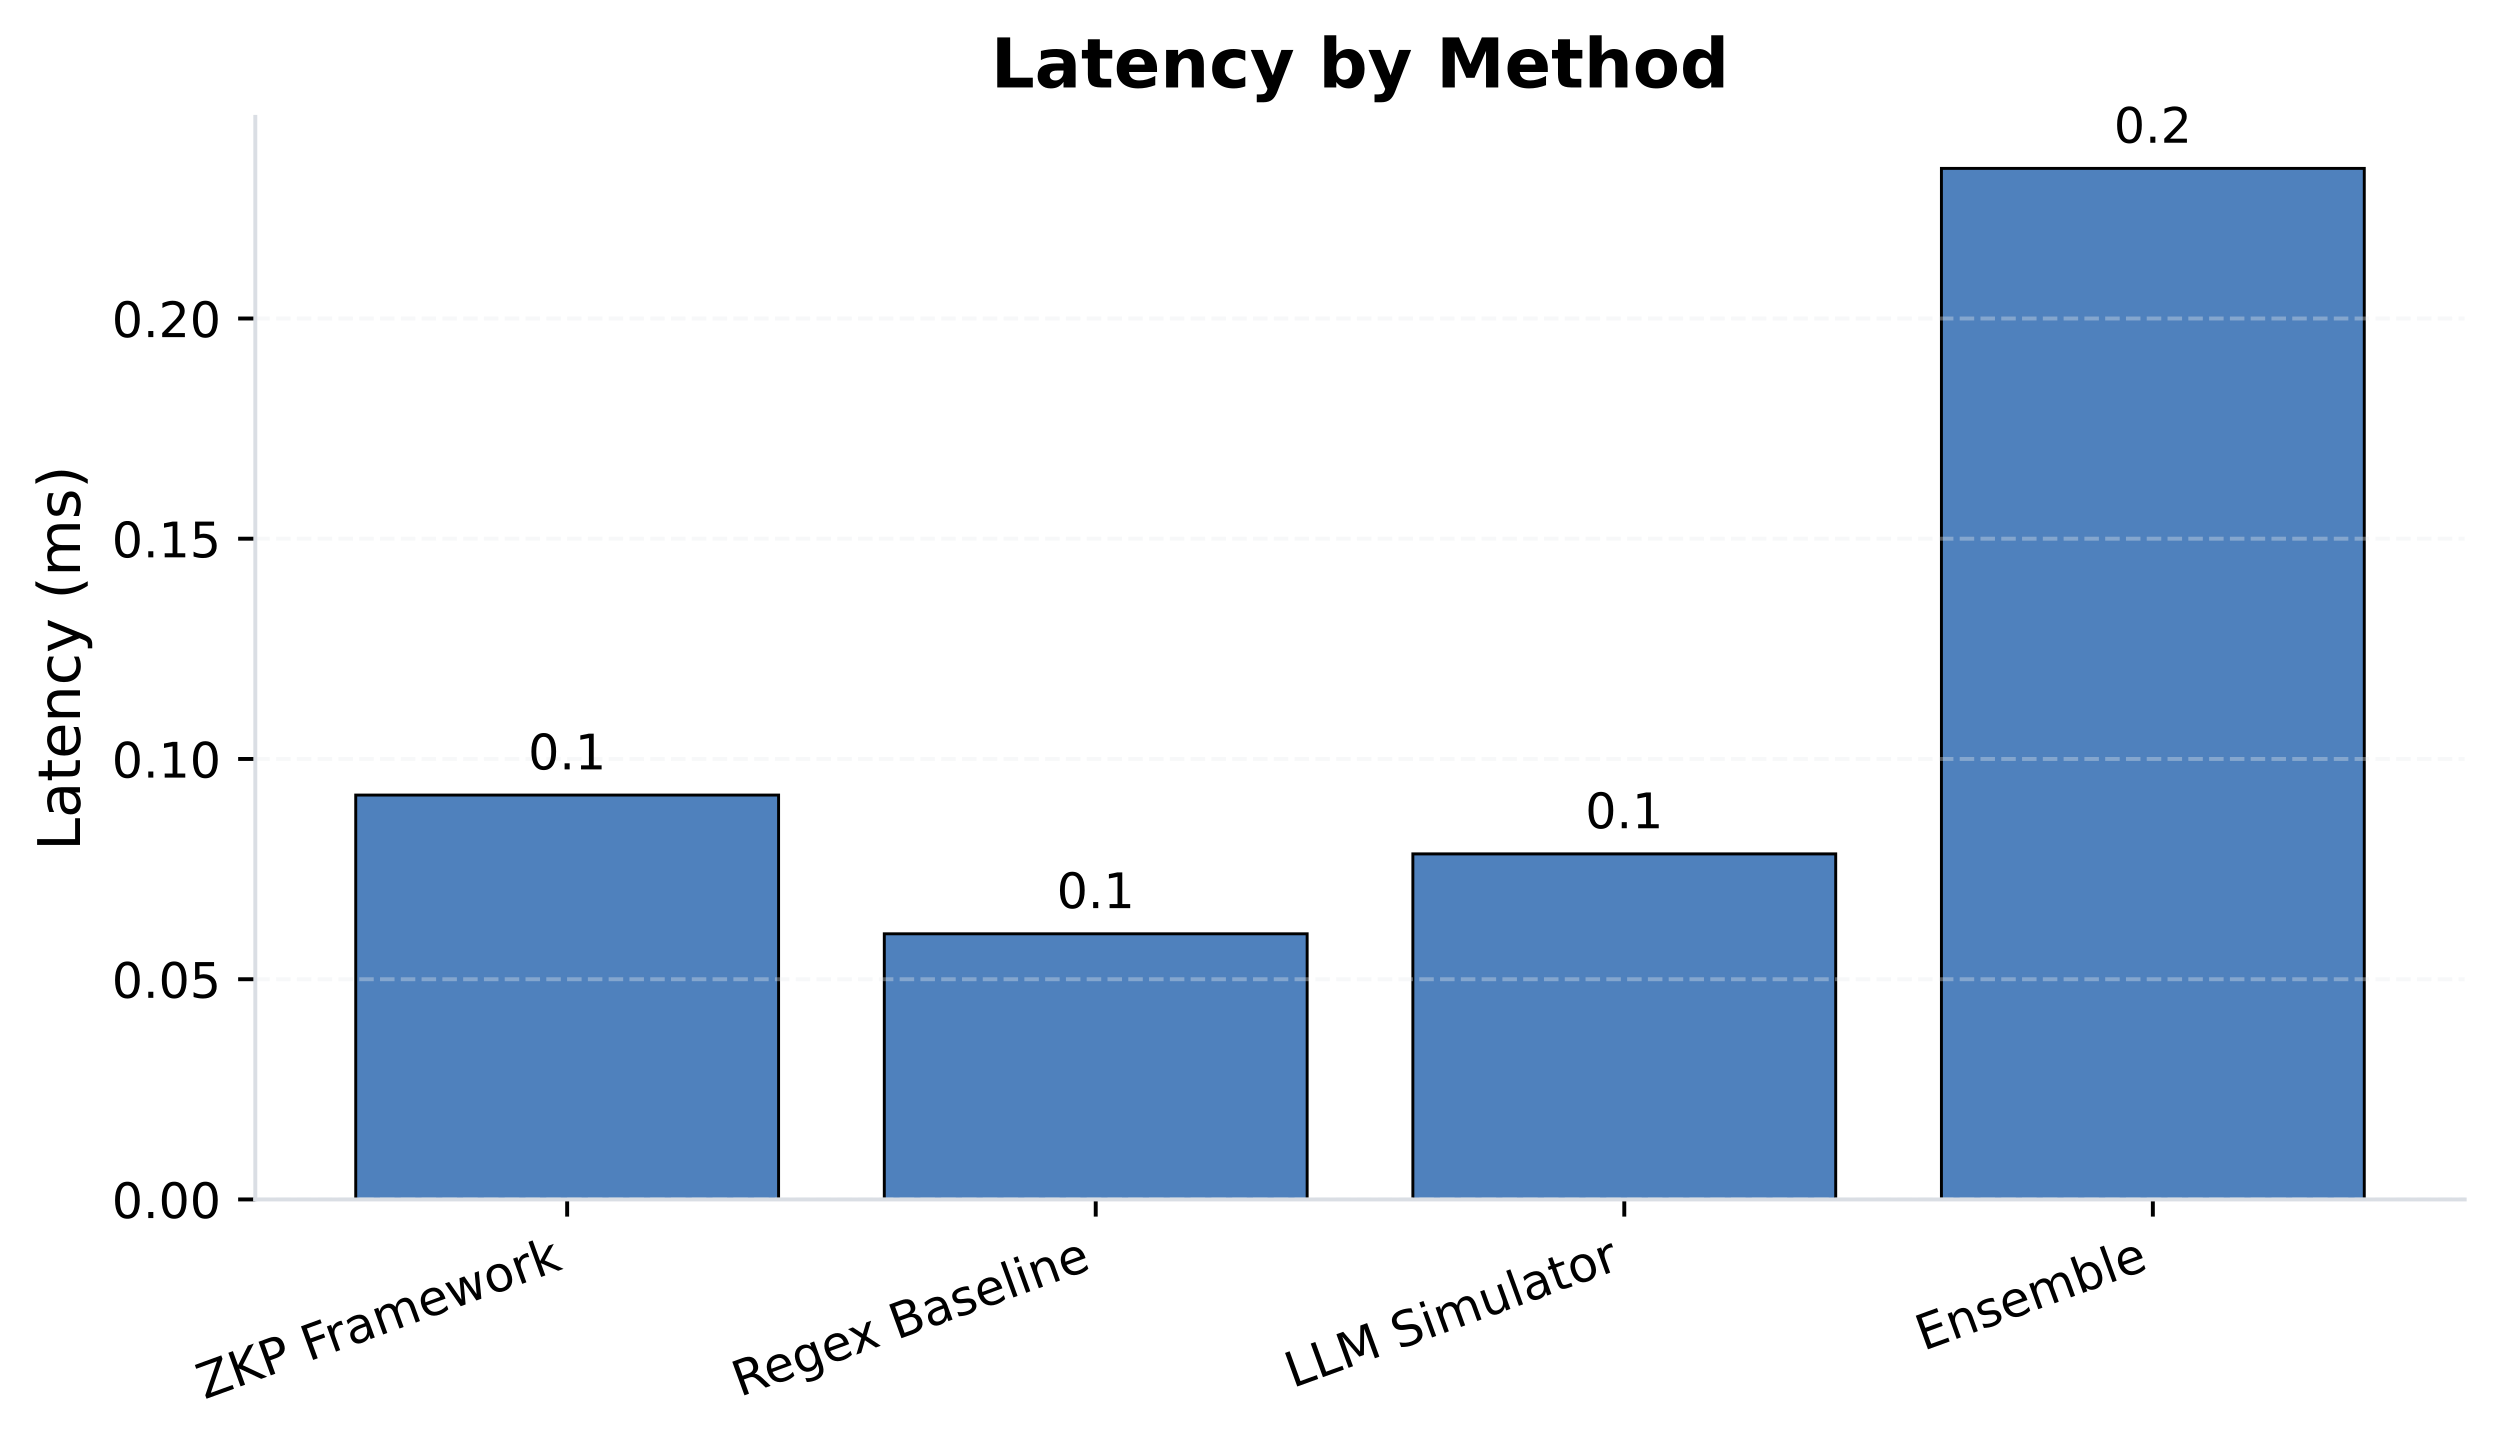
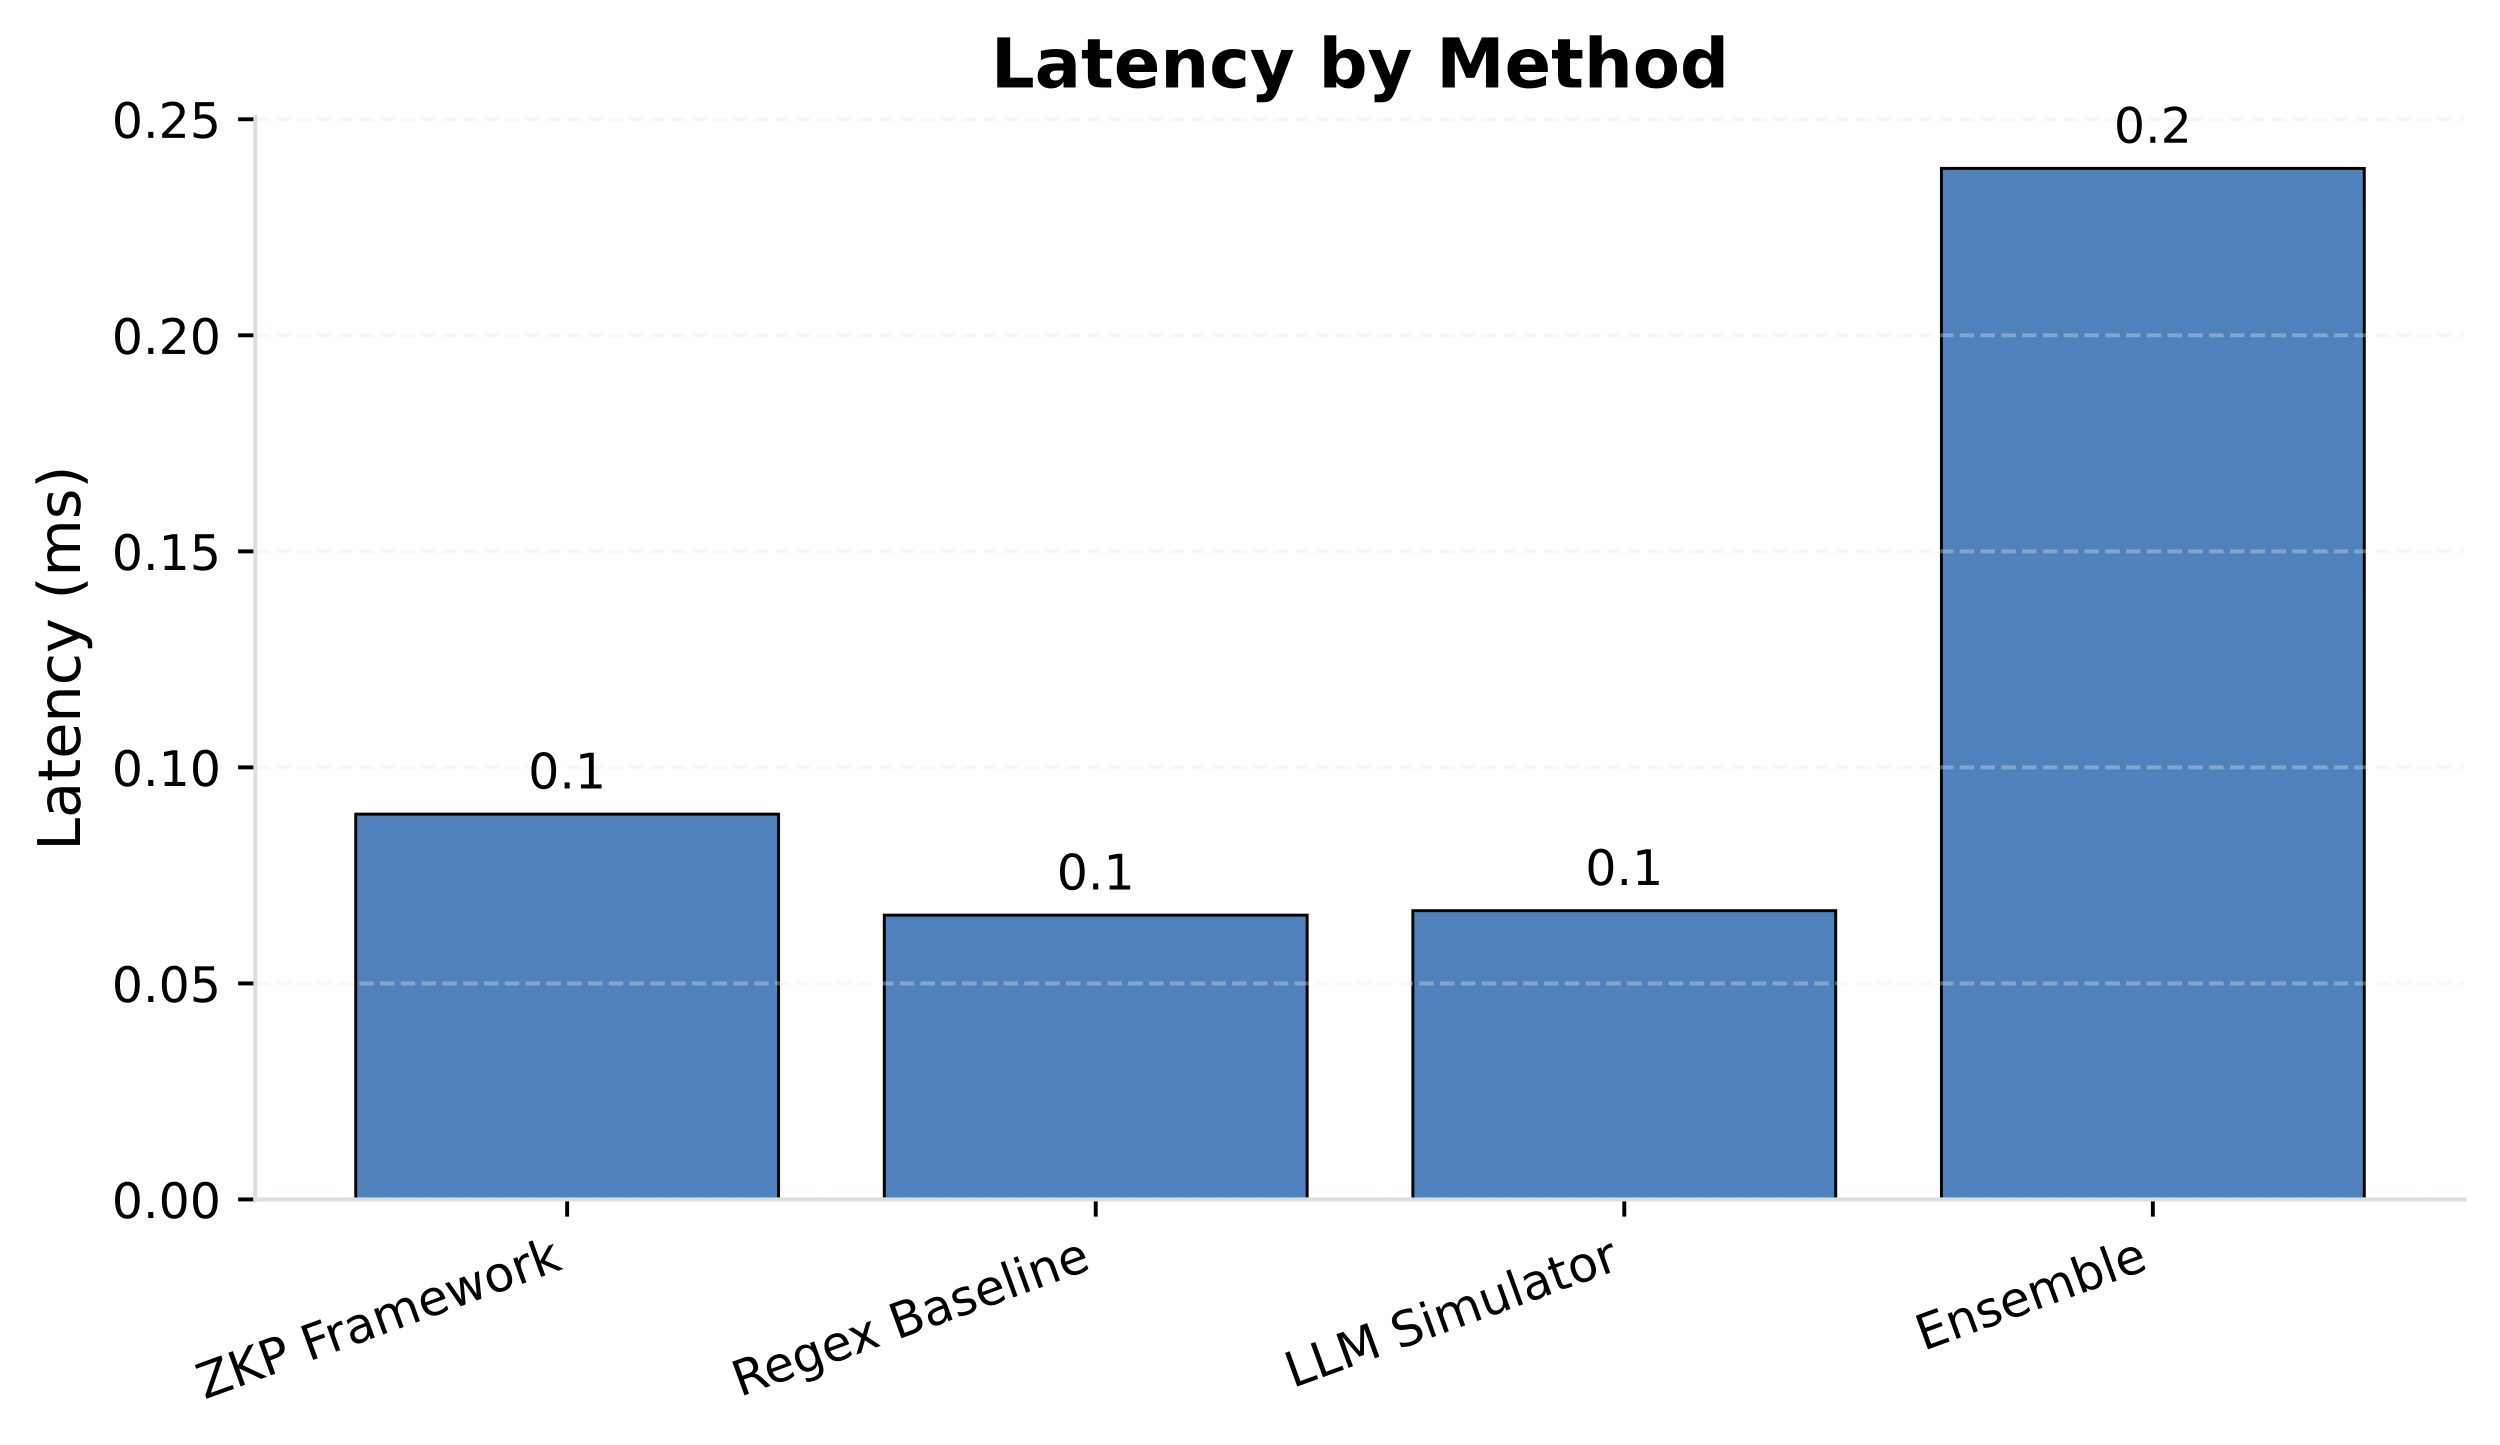
<svg xmlns="http://www.w3.org/2000/svg" xmlns:xlink="http://www.w3.org/1999/xlink" width="509.979pt" height="294.641pt" viewBox="0 0 509.979 294.641" version="1.1">
  <defs>
    <style type="text/css">*{stroke-linejoin: round; stroke-linecap: butt}</style>
  </defs>
  <g id="figure_1">
    <g id="patch_1">
      <path d="M 0 294.641  L 509.979 294.641  L 509.979 0  L 0 0  L 0 294.641  z " style="fill: none" />
    </g>
    <g id="axes_1">
      <g id="patch_2">
        <path d="M 52.079 244.678  L 502.779 244.678  L 502.779 23.838  L 52.079 23.838  L 52.079 244.678  z " style="fill: none" />
      </g>
      <g id="patch_3">
-         <path d="M 72.566 244.678  L 158.824 244.678  L 158.824 162.185  L 72.566 162.185  z " clip-path="url(#p56dae60bc4)" style="fill: #4f81bd; stroke: #000000; stroke-width: 0.6; stroke-linejoin: miter" />
+         <path d="M 72.566 244.678  L 158.824 244.678  L 158.824 166.073  L 72.566 166.073  z " clip-path="url(#pa5e7df7115)" style="fill: #4f81bd; stroke: #000000; stroke-width: 0.6; stroke-linejoin: miter" />
      </g>
      <g id="patch_4">
-         <path d="M 180.389 244.678  L 266.647 244.678  L 266.647 190.484  L 180.389 190.484  z " clip-path="url(#p56dae60bc4)" style="fill: #4f81bd; stroke: #000000; stroke-width: 0.6; stroke-linejoin: miter" />
+         <path d="M 180.389 244.678  L 266.647 244.678  L 266.647 186.685  L 180.389 186.685  z " clip-path="url(#pa5e7df7115)" style="fill: #4f81bd; stroke: #000000; stroke-width: 0.6; stroke-linejoin: miter" />
      </g>
      <g id="patch_5">
-         <path d="M 288.212 244.678  L 374.47 244.678  L 374.47 174.188  L 288.212 174.188  z " clip-path="url(#p56dae60bc4)" style="fill: #4f81bd; stroke: #000000; stroke-width: 0.6; stroke-linejoin: miter" />
+         <path d="M 288.212 244.678  L 374.47 244.678  L 374.47 185.771  L 288.212 185.771  z " clip-path="url(#pa5e7df7115)" style="fill: #4f81bd; stroke: #000000; stroke-width: 0.6; stroke-linejoin: miter" />
      </g>
      <g id="patch_6">
-         <path d="M 396.035 244.678  L 482.293 244.678  L 482.293 34.354  L 396.035 34.354  z " clip-path="url(#p56dae60bc4)" style="fill: #4f81bd; stroke: #000000; stroke-width: 0.6; stroke-linejoin: miter" />
+         <path d="M 396.035 244.678  L 482.293 244.678  L 482.293 34.354  L 396.035 34.354  z " clip-path="url(#pa5e7df7115)" style="fill: #4f81bd; stroke: #000000; stroke-width: 0.6; stroke-linejoin: miter" />
      </g>
      <g id="matplotlib.axis_1">
        <g id="xtick_1">
          <g id="line2d_1">
            <defs>
-               <path id="m6f88edc715" d="M 0 0  L 0 3.5  " style="stroke: #000000; stroke-width: 0.8" />
+               <path id="m46e8a2834f" d="M 0 0  L 0 3.5  " style="stroke: #000000; stroke-width: 0.8" />
            </defs>
            <g>
-               <use xlink:href="#m6f88edc715" x="115.695" y="244.678" style="stroke: #000000; stroke-width: 0.8" />
+               <use xlink:href="#m46e8a2834f" x="115.695" y="244.678" style="stroke: #000000; stroke-width: 0.8" />
            </g>
          </g>
          <g id="text_1">
            <g transform="translate(41.71257 285.4866) rotate(-20) scale(0.1 -0.1)">
              <defs>
                <path id="DejaVuSans-5a" d="M 359 4666  L 4025 4666  L 4025 4184  L 1075 531  L 4097 531  L 4097 0  L 288 0  L 288 481  L 3238 4134  L 359 4134  L 359 4666  z " transform="scale(0.015625)" />
                <path id="DejaVuSans-4b" d="M 628 4666  L 1259 4666  L 1259 2694  L 3353 4666  L 4166 4666  L 1850 2491  L 4331 0  L 3500 0  L 1259 2247  L 1259 0  L 628 0  L 628 4666  z " transform="scale(0.015625)" />
                <path id="DejaVuSans-50" d="M 1259 4147  L 1259 2394  L 2053 2394  Q 2494 2394 2734 2622  Q 2975 2850 2975 3272  Q 2975 3691 2734 3919  Q 2494 4147 2053 4147  L 1259 4147  z M 628 4666  L 2053 4666  Q 2838 4666 3239 4311  Q 3641 3956 3641 3272  Q 3641 2581 3239 2228  Q 2838 1875 2053 1875  L 1259 1875  L 1259 0  L 628 0  L 628 4666  z " transform="scale(0.015625)" />
                <path id="DejaVuSans-20" transform="scale(0.015625)" />
                <path id="DejaVuSans-46" d="M 628 4666  L 3309 4666  L 3309 4134  L 1259 4134  L 1259 2759  L 3109 2759  L 3109 2228  L 1259 2228  L 1259 0  L 628 0  L 628 4666  z " transform="scale(0.015625)" />
                <path id="DejaVuSans-72" d="M 2631 2963  Q 2534 3019 2420 3045  Q 2306 3072 2169 3072  Q 1681 3072 1420 2755  Q 1159 2438 1159 1844  L 1159 0  L 581 0  L 581 3500  L 1159 3500  L 1159 2956  Q 1341 3275 1631 3429  Q 1922 3584 2338 3584  Q 2397 3584 2469 3576  Q 2541 3569 2628 3553  L 2631 2963  z " transform="scale(0.015625)" />
                <path id="DejaVuSans-61" d="M 2194 1759  Q 1497 1759 1228 1600  Q 959 1441 959 1056  Q 959 750 1161 570  Q 1363 391 1709 391  Q 2188 391 2477 730  Q 2766 1069 2766 1631  L 2766 1759  L 2194 1759  z M 3341 1997  L 3341 0  L 2766 0  L 2766 531  Q 2569 213 2275 61  Q 1981 -91 1556 -91  Q 1019 -91 701 211  Q 384 513 384 1019  Q 384 1609 779 1909  Q 1175 2209 1959 2209  L 2766 2209  L 2766 2266  Q 2766 2663 2505 2880  Q 2244 3097 1772 3097  Q 1472 3097 1187 3025  Q 903 2953 641 2809  L 641 3341  Q 956 3463 1253 3523  Q 1550 3584 1831 3584  Q 2591 3584 2966 3190  Q 3341 2797 3341 1997  z " transform="scale(0.015625)" />
                <path id="DejaVuSans-6d" d="M 3328 2828  Q 3544 3216 3844 3400  Q 4144 3584 4550 3584  Q 5097 3584 5394 3201  Q 5691 2819 5691 2113  L 5691 0  L 5113 0  L 5113 2094  Q 5113 2597 4934 2840  Q 4756 3084 4391 3084  Q 3944 3084 3684 2787  Q 3425 2491 3425 1978  L 3425 0  L 2847 0  L 2847 2094  Q 2847 2600 2669 2842  Q 2491 3084 2119 3084  Q 1678 3084 1418 2786  Q 1159 2488 1159 1978  L 1159 0  L 581 0  L 581 3500  L 1159 3500  L 1159 2956  Q 1356 3278 1631 3431  Q 1906 3584 2284 3584  Q 2666 3584 2933 3390  Q 3200 3197 3328 2828  z " transform="scale(0.015625)" />
                <path id="DejaVuSans-65" d="M 3597 1894  L 3597 1613  L 953 1613  Q 991 1019 1311 708  Q 1631 397 2203 397  Q 2534 397 2845 478  Q 3156 559 3463 722  L 3463 178  Q 3153 47 2828 -22  Q 2503 -91 2169 -91  Q 1331 -91 842 396  Q 353 884 353 1716  Q 353 2575 817 3079  Q 1281 3584 2069 3584  Q 2775 3584 3186 3129  Q 3597 2675 3597 1894  z M 3022 2063  Q 3016 2534 2758 2815  Q 2500 3097 2075 3097  Q 1594 3097 1305 2825  Q 1016 2553 972 2059  L 3022 2063  z " transform="scale(0.015625)" />
                <path id="DejaVuSans-77" d="M 269 3500  L 844 3500  L 1563 769  L 2278 3500  L 2956 3500  L 3675 769  L 4391 3500  L 4966 3500  L 4050 0  L 3372 0  L 2619 2869  L 1863 0  L 1184 0  L 269 3500  z " transform="scale(0.015625)" />
                <path id="DejaVuSans-6f" d="M 1959 3097  Q 1497 3097 1228 2736  Q 959 2375 959 1747  Q 959 1119 1226 758  Q 1494 397 1959 397  Q 2419 397 2687 759  Q 2956 1122 2956 1747  Q 2956 2369 2687 2733  Q 2419 3097 1959 3097  z M 1959 3584  Q 2709 3584 3137 3096  Q 3566 2609 3566 1747  Q 3566 888 3137 398  Q 2709 -91 1959 -91  Q 1206 -91 779 398  Q 353 888 353 1747  Q 353 2609 779 3096  Q 1206 3584 1959 3584  z " transform="scale(0.015625)" />
                <path id="DejaVuSans-6b" d="M 581 4863  L 1159 4863  L 1159 1991  L 2875 3500  L 3609 3500  L 1753 1863  L 3688 0  L 2938 0  L 1159 1709  L 1159 0  L 581 0  L 581 4863  z " transform="scale(0.015625)" />
              </defs>
              <use xlink:href="#DejaVuSans-5a" />
              <use xlink:href="#DejaVuSans-4b" transform="translate(68.50586 0)" />
              <use xlink:href="#DejaVuSans-50" transform="translate(134.082 0)" />
              <use xlink:href="#DejaVuSans-20" transform="translate(194.3848 0)" />
              <use xlink:href="#DejaVuSans-46" transform="translate(226.1719 0)" />
              <use xlink:href="#DejaVuSans-72" transform="translate(276.4414 0)" />
              <use xlink:href="#DejaVuSans-61" transform="translate(317.5547 0)" />
              <use xlink:href="#DejaVuSans-6d" transform="translate(378.834 0)" />
              <use xlink:href="#DejaVuSans-65" transform="translate(476.2461 0)" />
              <use xlink:href="#DejaVuSans-77" transform="translate(537.7695 0)" />
              <use xlink:href="#DejaVuSans-6f" transform="translate(619.5566 0)" />
              <use xlink:href="#DejaVuSans-72" transform="translate(680.7383 0)" />
              <use xlink:href="#DejaVuSans-6b" transform="translate(721.8516 0)" />
            </g>
          </g>
        </g>
        <g id="xtick_2">
          <g id="line2d_2">
            <g>
-               <use xlink:href="#m6f88edc715" x="223.518" y="244.678" style="stroke: #000000; stroke-width: 0.8" />
+               <use xlink:href="#m46e8a2834f" x="223.518" y="244.678" style="stroke: #000000; stroke-width: 0.8" />
            </g>
          </g>
          <g id="text_2">
            <g transform="translate(150.9451 284.9735) rotate(-20) scale(0.1 -0.1)">
              <defs>
                <path id="DejaVuSans-52" d="M 2841 2188  Q 3044 2119 3236 1894  Q 3428 1669 3622 1275  L 4263 0  L 3584 0  L 2988 1197  Q 2756 1666 2539 1819  Q 2322 1972 1947 1972  L 1259 1972  L 1259 0  L 628 0  L 628 4666  L 2053 4666  Q 2853 4666 3247 4331  Q 3641 3997 3641 3322  Q 3641 2881 3436 2590  Q 3231 2300 2841 2188  z M 1259 4147  L 1259 2491  L 2053 2491  Q 2509 2491 2742 2702  Q 2975 2913 2975 3322  Q 2975 3731 2742 3939  Q 2509 4147 2053 4147  L 1259 4147  z " transform="scale(0.015625)" />
                <path id="DejaVuSans-67" d="M 2906 1791  Q 2906 2416 2648 2759  Q 2391 3103 1925 3103  Q 1463 3103 1205 2759  Q 947 2416 947 1791  Q 947 1169 1205 825  Q 1463 481 1925 481  Q 2391 481 2648 825  Q 2906 1169 2906 1791  z M 3481 434  Q 3481 -459 3084 -895  Q 2688 -1331 1869 -1331  Q 1566 -1331 1297 -1286  Q 1028 -1241 775 -1147  L 775 -588  Q 1028 -725 1275 -790  Q 1522 -856 1778 -856  Q 2344 -856 2625 -561  Q 2906 -266 2906 331  L 2906 616  Q 2728 306 2450 153  Q 2172 0 1784 0  Q 1141 0 747 490  Q 353 981 353 1791  Q 353 2603 747 3093  Q 1141 3584 1784 3584  Q 2172 3584 2450 3431  Q 2728 3278 2906 2969  L 2906 3500  L 3481 3500  L 3481 434  z " transform="scale(0.015625)" />
                <path id="DejaVuSans-78" d="M 3513 3500  L 2247 1797  L 3578 0  L 2900 0  L 1881 1375  L 863 0  L 184 0  L 1544 1831  L 300 3500  L 978 3500  L 1906 2253  L 2834 3500  L 3513 3500  z " transform="scale(0.015625)" />
                <path id="DejaVuSans-42" d="M 1259 2228  L 1259 519  L 2272 519  Q 2781 519 3026 730  Q 3272 941 3272 1375  Q 3272 1813 3026 2020  Q 2781 2228 2272 2228  L 1259 2228  z M 1259 4147  L 1259 2741  L 2194 2741  Q 2656 2741 2882 2914  Q 3109 3088 3109 3444  Q 3109 3797 2882 3972  Q 2656 4147 2194 4147  L 1259 4147  z M 628 4666  L 2241 4666  Q 2963 4666 3353 4366  Q 3744 4066 3744 3513  Q 3744 3084 3544 2831  Q 3344 2578 2956 2516  Q 3422 2416 3680 2098  Q 3938 1781 3938 1306  Q 3938 681 3513 340  Q 3088 0 2303 0  L 628 0  L 628 4666  z " transform="scale(0.015625)" />
                <path id="DejaVuSans-73" d="M 2834 3397  L 2834 2853  Q 2591 2978 2328 3040  Q 2066 3103 1784 3103  Q 1356 3103 1142 2972  Q 928 2841 928 2578  Q 928 2378 1081 2264  Q 1234 2150 1697 2047  L 1894 2003  Q 2506 1872 2764 1633  Q 3022 1394 3022 966  Q 3022 478 2636 193  Q 2250 -91 1575 -91  Q 1294 -91 989 -36  Q 684 19 347 128  L 347 722  Q 666 556 975 473  Q 1284 391 1588 391  Q 1994 391 2212 530  Q 2431 669 2431 922  Q 2431 1156 2273 1281  Q 2116 1406 1581 1522  L 1381 1569  Q 847 1681 609 1914  Q 372 2147 372 2553  Q 372 3047 722 3315  Q 1072 3584 1716 3584  Q 2034 3584 2315 3537  Q 2597 3491 2834 3397  z " transform="scale(0.015625)" />
                <path id="DejaVuSans-6c" d="M 603 4863  L 1178 4863  L 1178 0  L 603 0  L 603 4863  z " transform="scale(0.015625)" />
                <path id="DejaVuSans-69" d="M 603 3500  L 1178 3500  L 1178 0  L 603 0  L 603 3500  z M 603 4863  L 1178 4863  L 1178 4134  L 603 4134  L 603 4863  z " transform="scale(0.015625)" />
                <path id="DejaVuSans-6e" d="M 3513 2113  L 3513 0  L 2938 0  L 2938 2094  Q 2938 2591 2744 2837  Q 2550 3084 2163 3084  Q 1697 3084 1428 2787  Q 1159 2491 1159 1978  L 1159 0  L 581 0  L 581 3500  L 1159 3500  L 1159 2956  Q 1366 3272 1645 3428  Q 1925 3584 2291 3584  Q 2894 3584 3203 3211  Q 3513 2838 3513 2113  z " transform="scale(0.015625)" />
              </defs>
              <use xlink:href="#DejaVuSans-52" />
              <use xlink:href="#DejaVuSans-65" transform="translate(64.98242 0)" />
              <use xlink:href="#DejaVuSans-67" transform="translate(126.5059 0)" />
              <use xlink:href="#DejaVuSans-65" transform="translate(189.9824 0)" />
              <use xlink:href="#DejaVuSans-78" transform="translate(249.7559 0)" />
              <use xlink:href="#DejaVuSans-20" transform="translate(308.9355 0)" />
              <use xlink:href="#DejaVuSans-42" transform="translate(340.7227 0)" />
              <use xlink:href="#DejaVuSans-61" transform="translate(409.3262 0)" />
              <use xlink:href="#DejaVuSans-73" transform="translate(470.6055 0)" />
              <use xlink:href="#DejaVuSans-65" transform="translate(522.7051 0)" />
              <use xlink:href="#DejaVuSans-6c" transform="translate(584.2285 0)" />
              <use xlink:href="#DejaVuSans-69" transform="translate(612.0117 0)" />
              <use xlink:href="#DejaVuSans-6e" transform="translate(639.7949 0)" />
              <use xlink:href="#DejaVuSans-65" transform="translate(703.1738 0)" />
            </g>
          </g>
        </g>
        <g id="xtick_3">
          <g id="line2d_3">
            <g>
-               <use xlink:href="#m6f88edc715" x="331.341" y="244.678" style="stroke: #000000; stroke-width: 0.8" />
+               <use xlink:href="#m46e8a2834f" x="331.341" y="244.678" style="stroke: #000000; stroke-width: 0.8" />
            </g>
          </g>
          <g id="text_3">
            <g transform="translate(263.7132 283.1737) rotate(-20) scale(0.1 -0.1)">
              <defs>
                <path id="DejaVuSans-4c" d="M 628 4666  L 1259 4666  L 1259 531  L 3531 531  L 3531 0  L 628 0  L 628 4666  z " transform="scale(0.015625)" />
                <path id="DejaVuSans-4d" d="M 628 4666  L 1569 4666  L 2759 1491  L 3956 4666  L 4897 4666  L 4897 0  L 4281 0  L 4281 4097  L 3078 897  L 2444 897  L 1241 4097  L 1241 0  L 628 0  L 628 4666  z " transform="scale(0.015625)" />
                <path id="DejaVuSans-53" d="M 3425 4513  L 3425 3897  Q 3066 4069 2747 4153  Q 2428 4238 2131 4238  Q 1616 4238 1336 4038  Q 1056 3838 1056 3469  Q 1056 3159 1242 3001  Q 1428 2844 1947 2747  L 2328 2669  Q 3034 2534 3370 2195  Q 3706 1856 3706 1288  Q 3706 609 3251 259  Q 2797 -91 1919 -91  Q 1588 -91 1214 -16  Q 841 59 441 206  L 441 856  Q 825 641 1194 531  Q 1563 422 1919 422  Q 2459 422 2753 634  Q 3047 847 3047 1241  Q 3047 1584 2836 1778  Q 2625 1972 2144 2069  L 1759 2144  Q 1053 2284 737 2584  Q 422 2884 422 3419  Q 422 4038 858 4394  Q 1294 4750 2059 4750  Q 2388 4750 2728 4690  Q 3069 4631 3425 4513  z " transform="scale(0.015625)" />
                <path id="DejaVuSans-75" d="M 544 1381  L 544 3500  L 1119 3500  L 1119 1403  Q 1119 906 1312 657  Q 1506 409 1894 409  Q 2359 409 2629 706  Q 2900 1003 2900 1516  L 2900 3500  L 3475 3500  L 3475 0  L 2900 0  L 2900 538  Q 2691 219 2414 64  Q 2138 -91 1772 -91  Q 1169 -91 856 284  Q 544 659 544 1381  z M 1991 3584  L 1991 3584  z " transform="scale(0.015625)" />
                <path id="DejaVuSans-74" d="M 1172 4494  L 1172 3500  L 2356 3500  L 2356 3053  L 1172 3053  L 1172 1153  Q 1172 725 1289 603  Q 1406 481 1766 481  L 2356 481  L 2356 0  L 1766 0  Q 1100 0 847 248  Q 594 497 594 1153  L 594 3053  L 172 3053  L 172 3500  L 594 3500  L 594 4494  L 1172 4494  z " transform="scale(0.015625)" />
              </defs>
              <use xlink:href="#DejaVuSans-4c" />
              <use xlink:href="#DejaVuSans-4c" transform="translate(55.71289 0)" />
              <use xlink:href="#DejaVuSans-4d" transform="translate(111.4258 0)" />
              <use xlink:href="#DejaVuSans-20" transform="translate(197.7051 0)" />
              <use xlink:href="#DejaVuSans-53" transform="translate(229.4922 0)" />
              <use xlink:href="#DejaVuSans-69" transform="translate(292.9688 0)" />
              <use xlink:href="#DejaVuSans-6d" transform="translate(320.752 0)" />
              <use xlink:href="#DejaVuSans-75" transform="translate(418.1641 0)" />
              <use xlink:href="#DejaVuSans-6c" transform="translate(481.543 0)" />
              <use xlink:href="#DejaVuSans-61" transform="translate(509.3262 0)" />
              <use xlink:href="#DejaVuSans-74" transform="translate(570.6055 0)" />
              <use xlink:href="#DejaVuSans-6f" transform="translate(609.8145 0)" />
              <use xlink:href="#DejaVuSans-72" transform="translate(670.9961 0)" />
            </g>
          </g>
        </g>
        <g id="xtick_4">
          <g id="line2d_4">
            <g>
-               <use xlink:href="#m6f88edc715" x="439.164" y="244.678" style="stroke: #000000; stroke-width: 0.8" />
+               <use xlink:href="#m46e8a2834f" x="439.164" y="244.678" style="stroke: #000000; stroke-width: 0.8" />
            </g>
          </g>
          <g id="text_4">
            <g transform="translate(392.3709 275.5904) rotate(-20) scale(0.1 -0.1)">
              <defs>
                <path id="DejaVuSans-45" d="M 628 4666  L 3578 4666  L 3578 4134  L 1259 4134  L 1259 2753  L 3481 2753  L 3481 2222  L 1259 2222  L 1259 531  L 3634 531  L 3634 0  L 628 0  L 628 4666  z " transform="scale(0.015625)" />
                <path id="DejaVuSans-62" d="M 3116 1747  Q 3116 2381 2855 2742  Q 2594 3103 2138 3103  Q 1681 3103 1420 2742  Q 1159 2381 1159 1747  Q 1159 1113 1420 752  Q 1681 391 2138 391  Q 2594 391 2855 752  Q 3116 1113 3116 1747  z M 1159 2969  Q 1341 3281 1617 3432  Q 1894 3584 2278 3584  Q 2916 3584 3314 3078  Q 3713 2572 3713 1747  Q 3713 922 3314 415  Q 2916 -91 2278 -91  Q 1894 -91 1617 61  Q 1341 213 1159 525  L 1159 0  L 581 0  L 581 4863  L 1159 4863  L 1159 2969  z " transform="scale(0.015625)" />
              </defs>
              <use xlink:href="#DejaVuSans-45" />
              <use xlink:href="#DejaVuSans-6e" transform="translate(63.18359 0)" />
              <use xlink:href="#DejaVuSans-73" transform="translate(126.5625 0)" />
              <use xlink:href="#DejaVuSans-65" transform="translate(178.6621 0)" />
              <use xlink:href="#DejaVuSans-6d" transform="translate(240.1855 0)" />
              <use xlink:href="#DejaVuSans-62" transform="translate(337.5977 0)" />
              <use xlink:href="#DejaVuSans-6c" transform="translate(401.0742 0)" />
              <use xlink:href="#DejaVuSans-65" transform="translate(428.8574 0)" />
            </g>
          </g>
        </g>
      </g>
      <g id="matplotlib.axis_2">
        <g id="ytick_1">
          <g id="line2d_5">
-             <path d="M 52.079 244.678  L 502.779 244.678  " clip-path="url(#p56dae60bc4)" style="fill: none; stroke-dasharray: 2.96,1.28; stroke-dashoffset: 0; stroke: #e9ecef; stroke-opacity: 0.35; stroke-width: 0.8" />
+             <path d="M 52.079 244.678  L 502.779 244.678  " clip-path="url(#pa5e7df7115)" style="fill: none; stroke-dasharray: 2.96,1.28; stroke-dashoffset: 0; stroke: #e9ecef; stroke-opacity: 0.35; stroke-width: 0.8" />
          </g>
          <g id="line2d_6">
            <defs>
-               <path id="mf4a0d588b9" d="M 0 0  L -3.5 0  " style="stroke: #000000; stroke-width: 0.8" />
+               <path id="m52e33356ce" d="M 0 0  L -3.5 0  " style="stroke: #000000; stroke-width: 0.8" />
            </defs>
            <g>
-               <use xlink:href="#mf4a0d588b9" x="52.079" y="244.678" style="stroke: #000000; stroke-width: 0.8" />
+               <use xlink:href="#m52e33356ce" x="52.079" y="244.678" style="stroke: #000000; stroke-width: 0.8" />
            </g>
          </g>
          <g id="text_5">
            <g transform="translate(22.81375 248.4771) scale(0.1 -0.1)">
              <defs>
                <path id="DejaVuSans-30" d="M 2034 4250  Q 1547 4250 1301 3770  Q 1056 3291 1056 2328  Q 1056 1369 1301 889  Q 1547 409 2034 409  Q 2525 409 2770 889  Q 3016 1369 3016 2328  Q 3016 3291 2770 3770  Q 2525 4250 2034 4250  z M 2034 4750  Q 2819 4750 3233 4129  Q 3647 3509 3647 2328  Q 3647 1150 3233 529  Q 2819 -91 2034 -91  Q 1250 -91 836 529  Q 422 1150 422 2328  Q 422 3509 836 4129  Q 1250 4750 2034 4750  z " transform="scale(0.015625)" />
                <path id="DejaVuSans-2e" d="M 684 794  L 1344 794  L 1344 0  L 684 0  L 684 794  z " transform="scale(0.015625)" />
              </defs>
              <use xlink:href="#DejaVuSans-30" />
              <use xlink:href="#DejaVuSans-2e" transform="translate(63.62305 0)" />
              <use xlink:href="#DejaVuSans-30" transform="translate(95.41016 0)" />
              <use xlink:href="#DejaVuSans-30" transform="translate(159.0332 0)" />
            </g>
          </g>
        </g>
        <g id="ytick_2">
          <g id="line2d_7">
-             <path d="M 52.079 199.75  L 502.779 199.75  " clip-path="url(#p56dae60bc4)" style="fill: none; stroke-dasharray: 2.96,1.28; stroke-dashoffset: 0; stroke: #e9ecef; stroke-opacity: 0.35; stroke-width: 0.8" />
+             <path d="M 52.079 200.608  L 502.779 200.608  " clip-path="url(#pa5e7df7115)" style="fill: none; stroke-dasharray: 2.96,1.28; stroke-dashoffset: 0; stroke: #e9ecef; stroke-opacity: 0.35; stroke-width: 0.8" />
          </g>
          <g id="line2d_8">
            <g>
-               <use xlink:href="#mf4a0d588b9" x="52.079" y="199.75" style="stroke: #000000; stroke-width: 0.8" />
+               <use xlink:href="#m52e33356ce" x="52.079" y="200.608" style="stroke: #000000; stroke-width: 0.8" />
            </g>
          </g>
          <g id="text_6">
-             <g transform="translate(22.81375 203.5497) scale(0.1 -0.1)">
+             <g transform="translate(22.81375 204.4076) scale(0.1 -0.1)">
              <defs>
                <path id="DejaVuSans-35" d="M 691 4666  L 3169 4666  L 3169 4134  L 1269 4134  L 1269 2991  Q 1406 3038 1543 3061  Q 1681 3084 1819 3084  Q 2600 3084 3056 2656  Q 3513 2228 3513 1497  Q 3513 744 3044 326  Q 2575 -91 1722 -91  Q 1428 -91 1123 -41  Q 819 9 494 109  L 494 744  Q 775 591 1075 516  Q 1375 441 1709 441  Q 2250 441 2565 725  Q 2881 1009 2881 1497  Q 2881 1984 2565 2268  Q 2250 2553 1709 2553  Q 1456 2553 1204 2497  Q 953 2441 691 2322  L 691 4666  z " transform="scale(0.015625)" />
              </defs>
              <use xlink:href="#DejaVuSans-30" />
              <use xlink:href="#DejaVuSans-2e" transform="translate(63.62305 0)" />
              <use xlink:href="#DejaVuSans-30" transform="translate(95.41016 0)" />
              <use xlink:href="#DejaVuSans-35" transform="translate(159.0332 0)" />
            </g>
          </g>
        </g>
        <g id="ytick_3">
          <g id="line2d_9">
-             <path d="M 52.079 154.823  L 502.779 154.823  " clip-path="url(#p56dae60bc4)" style="fill: none; stroke-dasharray: 2.96,1.28; stroke-dashoffset: 0; stroke: #e9ecef; stroke-opacity: 0.35; stroke-width: 0.8" />
+             <path d="M 52.079 156.539  L 502.779 156.539  " clip-path="url(#pa5e7df7115)" style="fill: none; stroke-dasharray: 2.96,1.28; stroke-dashoffset: 0; stroke: #e9ecef; stroke-opacity: 0.35; stroke-width: 0.8" />
          </g>
          <g id="line2d_10">
            <g>
-               <use xlink:href="#mf4a0d588b9" x="52.079" y="154.823" style="stroke: #000000; stroke-width: 0.8" />
+               <use xlink:href="#m52e33356ce" x="52.079" y="156.539" style="stroke: #000000; stroke-width: 0.8" />
            </g>
          </g>
          <g id="text_7">
-             <g transform="translate(22.81375 158.6223) scale(0.1 -0.1)">
+             <g transform="translate(22.81375 160.3381) scale(0.1 -0.1)">
              <defs>
                <path id="DejaVuSans-31" d="M 794 531  L 1825 531  L 1825 4091  L 703 3866  L 703 4441  L 1819 4666  L 2450 4666  L 2450 531  L 3481 531  L 3481 0  L 794 0  L 794 531  z " transform="scale(0.015625)" />
              </defs>
              <use xlink:href="#DejaVuSans-30" />
              <use xlink:href="#DejaVuSans-2e" transform="translate(63.62305 0)" />
              <use xlink:href="#DejaVuSans-31" transform="translate(95.41016 0)" />
              <use xlink:href="#DejaVuSans-30" transform="translate(159.0332 0)" />
            </g>
          </g>
        </g>
        <g id="ytick_4">
          <g id="line2d_11">
-             <path d="M 52.079 109.896  L 502.779 109.896  " clip-path="url(#p56dae60bc4)" style="fill: none; stroke-dasharray: 2.96,1.28; stroke-dashoffset: 0; stroke: #e9ecef; stroke-opacity: 0.35; stroke-width: 0.8" />
+             <path d="M 52.079 112.469  L 502.779 112.469  " clip-path="url(#pa5e7df7115)" style="fill: none; stroke-dasharray: 2.96,1.28; stroke-dashoffset: 0; stroke: #e9ecef; stroke-opacity: 0.35; stroke-width: 0.8" />
          </g>
          <g id="line2d_12">
            <g>
-               <use xlink:href="#mf4a0d588b9" x="52.079" y="109.896" style="stroke: #000000; stroke-width: 0.8" />
+               <use xlink:href="#m52e33356ce" x="52.079" y="112.469" style="stroke: #000000; stroke-width: 0.8" />
            </g>
          </g>
          <g id="text_8">
-             <g transform="translate(22.81375 113.6949) scale(0.1 -0.1)">
+             <g transform="translate(22.81375 116.2686) scale(0.1 -0.1)">
              <use xlink:href="#DejaVuSans-30" />
              <use xlink:href="#DejaVuSans-2e" transform="translate(63.62305 0)" />
              <use xlink:href="#DejaVuSans-31" transform="translate(95.41016 0)" />
              <use xlink:href="#DejaVuSans-35" transform="translate(159.0332 0)" />
            </g>
          </g>
        </g>
        <g id="ytick_5">
          <g id="line2d_13">
-             <path d="M 52.079 64.968  L 502.779 64.968  " clip-path="url(#p56dae60bc4)" style="fill: none; stroke-dasharray: 2.96,1.28; stroke-dashoffset: 0; stroke: #e9ecef; stroke-opacity: 0.35; stroke-width: 0.8" />
+             <path d="M 52.079 68.4  L 502.779 68.4  " clip-path="url(#pa5e7df7115)" style="fill: none; stroke-dasharray: 2.96,1.28; stroke-dashoffset: 0; stroke: #e9ecef; stroke-opacity: 0.35; stroke-width: 0.8" />
          </g>
          <g id="line2d_14">
            <g>
-               <use xlink:href="#mf4a0d588b9" x="52.079" y="64.968" style="stroke: #000000; stroke-width: 0.8" />
+               <use xlink:href="#m52e33356ce" x="52.079" y="68.4" style="stroke: #000000; stroke-width: 0.8" />
            </g>
          </g>
          <g id="text_9">
-             <g transform="translate(22.81375 68.76747) scale(0.1 -0.1)">
+             <g transform="translate(22.81375 72.1991) scale(0.1 -0.1)">
              <defs>
                <path id="DejaVuSans-32" d="M 1228 531  L 3431 531  L 3431 0  L 469 0  L 469 531  Q 828 903 1448 1529  Q 2069 2156 2228 2338  Q 2531 2678 2651 2914  Q 2772 3150 2772 3378  Q 2772 3750 2511 3984  Q 2250 4219 1831 4219  Q 1534 4219 1204 4116  Q 875 4013 500 3803  L 500 4441  Q 881 4594 1212 4672  Q 1544 4750 1819 4750  Q 2544 4750 2975 4387  Q 3406 4025 3406 3419  Q 3406 3131 3298 2873  Q 3191 2616 2906 2266  Q 2828 2175 2409 1742  Q 1991 1309 1228 531  z " transform="scale(0.015625)" />
              </defs>
              <use xlink:href="#DejaVuSans-30" />
              <use xlink:href="#DejaVuSans-2e" transform="translate(63.62305 0)" />
              <use xlink:href="#DejaVuSans-32" transform="translate(95.41016 0)" />
              <use xlink:href="#DejaVuSans-30" transform="translate(159.0332 0)" />
            </g>
          </g>
        </g>
-         <g id="text_10">
+         <g id="ytick_6">
+           <g id="line2d_15">
+             <path d="M 52.079 24.33  L 502.779 24.33  " clip-path="url(#pa5e7df7115)" style="fill: none; stroke-dasharray: 2.96,1.28; stroke-dashoffset: 0; stroke: #e9ecef; stroke-opacity: 0.35; stroke-width: 0.8" />
+           </g>
+           <g id="line2d_16">
+             <g>
+               <use xlink:href="#m52e33356ce" x="52.079" y="24.33" style="stroke: #000000; stroke-width: 0.8" />
+             </g>
+           </g>
+           <g id="text_10">
+             <g transform="translate(22.81375 28.1296) scale(0.1 -0.1)">
+               <use xlink:href="#DejaVuSans-30" />
+               <use xlink:href="#DejaVuSans-2e" transform="translate(63.62305 0)" />
+               <use xlink:href="#DejaVuSans-32" transform="translate(95.41016 0)" />
+               <use xlink:href="#DejaVuSans-35" transform="translate(159.0332 0)" />
+             </g>
+           </g>
+         </g>
+         <g id="text_11">
          <g transform="translate(16.31812 173.5335) rotate(-90) scale(0.12 -0.12)">
            <defs>
              <path id="DejaVuSans-63" d="M 3122 3366  L 3122 2828  Q 2878 2963 2633 3030  Q 2388 3097 2138 3097  Q 1578 3097 1268 2742  Q 959 2388 959 1747  Q 959 1106 1268 751  Q 1578 397 2138 397  Q 2388 397 2633 464  Q 2878 531 3122 666  L 3122 134  Q 2881 22 2623 -34  Q 2366 -91 2075 -91  Q 1284 -91 818 406  Q 353 903 353 1747  Q 353 2603 823 3093  Q 1294 3584 2113 3584  Q 2378 3584 2631 3529  Q 2884 3475 3122 3366  z " transform="scale(0.015625)" />
              <path id="DejaVuSans-79" d="M 2059 -325  Q 1816 -950 1584 -1140  Q 1353 -1331 966 -1331  L 506 -1331  L 506 -850  L 844 -850  Q 1081 -850 1212 -737  Q 1344 -625 1503 -206  L 1606 56  L 191 3500  L 800 3500  L 1894 763  L 2988 3500  L 3597 3500  L 2059 -325  z " transform="scale(0.015625)" />
              <path id="DejaVuSans-28" d="M 1984 4856  Q 1566 4138 1362 3434  Q 1159 2731 1159 2009  Q 1159 1288 1364 580  Q 1569 -128 1984 -844  L 1484 -844  Q 1016 -109 783 600  Q 550 1309 550 2009  Q 550 2706 781 3412  Q 1013 4119 1484 4856  L 1984 4856  z " transform="scale(0.015625)" />
              <path id="DejaVuSans-29" d="M 513 4856  L 1013 4856  Q 1481 4119 1714 3412  Q 1947 2706 1947 2009  Q 1947 1309 1714 600  Q 1481 -109 1013 -844  L 513 -844  Q 928 -128 1133 580  Q 1338 1288 1338 2009  Q 1338 2731 1133 3434  Q 928 4138 513 4856  z " transform="scale(0.015625)" />
            </defs>
            <use xlink:href="#DejaVuSans-4c" />
            <use xlink:href="#DejaVuSans-61" transform="translate(55.71289 0)" />
            <use xlink:href="#DejaVuSans-74" transform="translate(116.9922 0)" />
            <use xlink:href="#DejaVuSans-65" transform="translate(156.2012 0)" />
            <use xlink:href="#DejaVuSans-6e" transform="translate(217.7246 0)" />
            <use xlink:href="#DejaVuSans-63" transform="translate(281.1035 0)" />
            <use xlink:href="#DejaVuSans-79" transform="translate(336.084 0)" />
            <use xlink:href="#DejaVuSans-20" transform="translate(395.2637 0)" />
            <use xlink:href="#DejaVuSans-28" transform="translate(427.0508 0)" />
            <use xlink:href="#DejaVuSans-6d" transform="translate(466.0645 0)" />
            <use xlink:href="#DejaVuSans-73" transform="translate(563.4766 0)" />
            <use xlink:href="#DejaVuSans-29" transform="translate(615.5762 0)" />
          </g>
        </g>
      </g>
      <g id="patch_7">
        <path d="M 52.079 244.678  L 52.079 23.838  " style="fill: none; stroke: #dadee4; stroke-width: 0.8; stroke-linejoin: miter; stroke-linecap: square" />
      </g>
      <g id="patch_8">
        <path d="M 52.079 244.678  L 502.779 244.678  " style="fill: none; stroke: #dadee4; stroke-width: 0.8; stroke-linejoin: miter; stroke-linecap: square" />
      </g>
-       <g id="text_11">
-         <g transform="translate(107.7434 156.95) scale(0.1 -0.1)">
+       <g id="text_12">
+         <g transform="translate(107.7434 160.8386) scale(0.1 -0.1)">
          <use xlink:href="#DejaVuSans-30" />
          <use xlink:href="#DejaVuSans-2e" transform="translate(63.62305 0)" />
          <use xlink:href="#DejaVuSans-31" transform="translate(95.41016 0)" />
        </g>
      </g>
-       <g id="text_12">
-         <g transform="translate(215.5663 185.2491) scale(0.1 -0.1)">
+       <g id="text_13">
+         <g transform="translate(215.5663 181.4506) scale(0.1 -0.1)">
          <use xlink:href="#DejaVuSans-30" />
          <use xlink:href="#DejaVuSans-2e" transform="translate(63.62305 0)" />
          <use xlink:href="#DejaVuSans-31" transform="translate(95.41016 0)" />
        </g>
      </g>
-       <g id="text_13">
-         <g transform="translate(323.3893 168.9531) scale(0.1 -0.1)">
+       <g id="text_14">
+         <g transform="translate(323.3893 180.537) scale(0.1 -0.1)">
          <use xlink:href="#DejaVuSans-30" />
          <use xlink:href="#DejaVuSans-2e" transform="translate(63.62305 0)" />
          <use xlink:href="#DejaVuSans-31" transform="translate(95.41016 0)" />
        </g>
      </g>
-       <g id="text_14">
+       <g id="text_15">
        <g transform="translate(431.2123 29.11946) scale(0.1 -0.1)">
          <use xlink:href="#DejaVuSans-30" />
          <use xlink:href="#DejaVuSans-2e" transform="translate(63.62305 0)" />
          <use xlink:href="#DejaVuSans-32" transform="translate(95.41016 0)" />
        </g>
      </g>
-       <g id="text_15">
+       <g id="text_16">
        <g transform="translate(202.1455 17.83781) scale(0.14 -0.14)">
          <defs>
            <path id="DejaVuSans-Bold-4c" d="M 588 4666  L 1791 4666  L 1791 909  L 3903 909  L 3903 0  L 588 0  L 588 4666  z " transform="scale(0.015625)" />
            <path id="DejaVuSans-Bold-61" d="M 2106 1575  Q 1756 1575 1579 1456  Q 1403 1338 1403 1106  Q 1403 894 1545 773  Q 1688 653 1941 653  Q 2256 653 2472 879  Q 2688 1106 2688 1447  L 2688 1575  L 2106 1575  z M 3816 1997  L 3816 0  L 2688 0  L 2688 519  Q 2463 200 2181 54  Q 1900 -91 1497 -91  Q 953 -91 614 226  Q 275 544 275 1050  Q 275 1666 698 1953  Q 1122 2241 2028 2241  L 2688 2241  L 2688 2328  Q 2688 2594 2478 2717  Q 2269 2841 1825 2841  Q 1466 2841 1156 2769  Q 847 2697 581 2553  L 581 3406  Q 941 3494 1303 3539  Q 1666 3584 2028 3584  Q 2975 3584 3395 3211  Q 3816 2838 3816 1997  z " transform="scale(0.015625)" />
            <path id="DejaVuSans-Bold-74" d="M 1759 4494  L 1759 3500  L 2913 3500  L 2913 2700  L 1759 2700  L 1759 1216  Q 1759 972 1856 886  Q 1953 800 2241 800  L 2816 800  L 2816 0  L 1856 0  Q 1194 0 917 276  Q 641 553 641 1216  L 641 2700  L 84 2700  L 84 3500  L 641 3500  L 641 4494  L 1759 4494  z " transform="scale(0.015625)" />
            <path id="DejaVuSans-Bold-65" d="M 4031 1759  L 4031 1441  L 1416 1441  Q 1456 1047 1700 850  Q 1944 653 2381 653  Q 2734 653 3104 758  Q 3475 863 3866 1075  L 3866 213  Q 3469 63 3072 -14  Q 2675 -91 2278 -91  Q 1328 -91 801 392  Q 275 875 275 1747  Q 275 2603 792 3093  Q 1309 3584 2216 3584  Q 3041 3584 3536 3087  Q 4031 2591 4031 1759  z M 2881 2131  Q 2881 2450 2695 2645  Q 2509 2841 2209 2841  Q 1884 2841 1681 2658  Q 1478 2475 1428 2131  L 2881 2131  z " transform="scale(0.015625)" />
            <path id="DejaVuSans-Bold-6e" d="M 4056 2131  L 4056 0  L 2931 0  L 2931 347  L 2931 1631  Q 2931 2084 2911 2256  Q 2891 2428 2841 2509  Q 2775 2619 2662 2680  Q 2550 2741 2406 2741  Q 2056 2741 1856 2470  Q 1656 2200 1656 1722  L 1656 0  L 538 0  L 538 3500  L 1656 3500  L 1656 2988  Q 1909 3294 2193 3439  Q 2478 3584 2822 3584  Q 3428 3584 3742 3212  Q 4056 2841 4056 2131  z " transform="scale(0.015625)" />
            <path id="DejaVuSans-Bold-63" d="M 3366 3391  L 3366 2478  Q 3138 2634 2908 2709  Q 2678 2784 2431 2784  Q 1963 2784 1702 2511  Q 1441 2238 1441 1747  Q 1441 1256 1702 982  Q 1963 709 2431 709  Q 2694 709 2930 787  Q 3166 866 3366 1019  L 3366 103  Q 3103 6 2833 -42  Q 2563 -91 2291 -91  Q 1344 -91 809 395  Q 275 881 275 1747  Q 275 2613 809 3098  Q 1344 3584 2291 3584  Q 2566 3584 2833 3536  Q 3100 3488 3366 3391  z " transform="scale(0.015625)" />
            <path id="DejaVuSans-Bold-79" d="M 78 3500  L 1197 3500  L 2138 1125  L 2938 3500  L 4056 3500  L 2584 -331  Q 2363 -916 2067 -1148  Q 1772 -1381 1288 -1381  L 641 -1381  L 641 -647  L 991 -647  Q 1275 -647 1404 -556  Q 1534 -466 1606 -231  L 1638 -134  L 78 3500  z " transform="scale(0.015625)" />
            <path id="DejaVuSans-Bold-20" transform="scale(0.015625)" />
            <path id="DejaVuSans-Bold-62" d="M 2400 722  Q 2759 722 2948 984  Q 3138 1247 3138 1747  Q 3138 2247 2948 2509  Q 2759 2772 2400 2772  Q 2041 2772 1848 2508  Q 1656 2244 1656 1747  Q 1656 1250 1848 986  Q 2041 722 2400 722  z M 1656 2988  Q 1888 3294 2169 3439  Q 2450 3584 2816 3584  Q 3463 3584 3878 3070  Q 4294 2556 4294 1747  Q 4294 938 3878 423  Q 3463 -91 2816 -91  Q 2450 -91 2169 54  Q 1888 200 1656 506  L 1656 0  L 538 0  L 538 4863  L 1656 4863  L 1656 2988  z " transform="scale(0.015625)" />
            <path id="DejaVuSans-Bold-4d" d="M 588 4666  L 2119 4666  L 3181 2169  L 4250 4666  L 5778 4666  L 5778 0  L 4641 0  L 4641 3413  L 3566 897  L 2803 897  L 1728 3413  L 1728 0  L 588 0  L 588 4666  z " transform="scale(0.015625)" />
            <path id="DejaVuSans-Bold-68" d="M 4056 2131  L 4056 0  L 2931 0  L 2931 347  L 2931 1625  Q 2931 2084 2911 2256  Q 2891 2428 2841 2509  Q 2775 2619 2662 2680  Q 2550 2741 2406 2741  Q 2056 2741 1856 2470  Q 1656 2200 1656 1722  L 1656 0  L 538 0  L 538 4863  L 1656 4863  L 1656 2988  Q 1909 3294 2193 3439  Q 2478 3584 2822 3584  Q 3428 3584 3742 3212  Q 4056 2841 4056 2131  z " transform="scale(0.015625)" />
            <path id="DejaVuSans-Bold-6f" d="M 2203 2784  Q 1831 2784 1636 2517  Q 1441 2250 1441 1747  Q 1441 1244 1636 976  Q 1831 709 2203 709  Q 2569 709 2762 976  Q 2956 1244 2956 1747  Q 2956 2250 2762 2517  Q 2569 2784 2203 2784  z M 2203 3584  Q 3106 3584 3614 3096  Q 4122 2609 4122 1747  Q 4122 884 3614 396  Q 3106 -91 2203 -91  Q 1297 -91 786 396  Q 275 884 275 1747  Q 275 2609 786 3096  Q 1297 3584 2203 3584  z " transform="scale(0.015625)" />
            <path id="DejaVuSans-Bold-64" d="M 2919 2988  L 2919 4863  L 4044 4863  L 4044 0  L 2919 0  L 2919 506  Q 2688 197 2409 53  Q 2131 -91 1766 -91  Q 1119 -91 703 423  Q 288 938 288 1747  Q 288 2556 703 3070  Q 1119 3584 1766 3584  Q 2128 3584 2408 3439  Q 2688 3294 2919 2988  z M 2181 722  Q 2541 722 2730 984  Q 2919 1247 2919 1747  Q 2919 2247 2730 2509  Q 2541 2772 2181 2772  Q 1825 2772 1636 2509  Q 1447 2247 1447 1747  Q 1447 1247 1636 984  Q 1825 722 2181 722  z " transform="scale(0.015625)" />
          </defs>
          <use xlink:href="#DejaVuSans-Bold-4c" />
          <use xlink:href="#DejaVuSans-Bold-61" transform="translate(63.7207 0)" />
          <use xlink:href="#DejaVuSans-Bold-74" transform="translate(131.2012 0)" />
          <use xlink:href="#DejaVuSans-Bold-65" transform="translate(179.0039 0)" />
          <use xlink:href="#DejaVuSans-Bold-6e" transform="translate(246.8262 0)" />
          <use xlink:href="#DejaVuSans-Bold-63" transform="translate(318.0176 0)" />
          <use xlink:href="#DejaVuSans-Bold-79" transform="translate(377.2949 0)" />
          <use xlink:href="#DejaVuSans-Bold-20" transform="translate(442.4805 0)" />
          <use xlink:href="#DejaVuSans-Bold-62" transform="translate(477.2949 0)" />
          <use xlink:href="#DejaVuSans-Bold-79" transform="translate(548.877 0)" />
          <use xlink:href="#DejaVuSans-Bold-20" transform="translate(614.0625 0)" />
          <use xlink:href="#DejaVuSans-Bold-4d" transform="translate(648.877 0)" />
          <use xlink:href="#DejaVuSans-Bold-65" transform="translate(748.3887 0)" />
          <use xlink:href="#DejaVuSans-Bold-74" transform="translate(816.2109 0)" />
          <use xlink:href="#DejaVuSans-Bold-68" transform="translate(864.0137 0)" />
          <use xlink:href="#DejaVuSans-Bold-6f" transform="translate(935.2051 0)" />
          <use xlink:href="#DejaVuSans-Bold-64" transform="translate(1003.906 0)" />
        </g>
      </g>
    </g>
  </g>
  <defs>
-     <clipPath id="p56dae60bc4">
+     <clipPath id="pa5e7df7115">
      <rect x="52.079" y="23.838" width="450.7" height="220.84" />
    </clipPath>
  </defs>
</svg>
